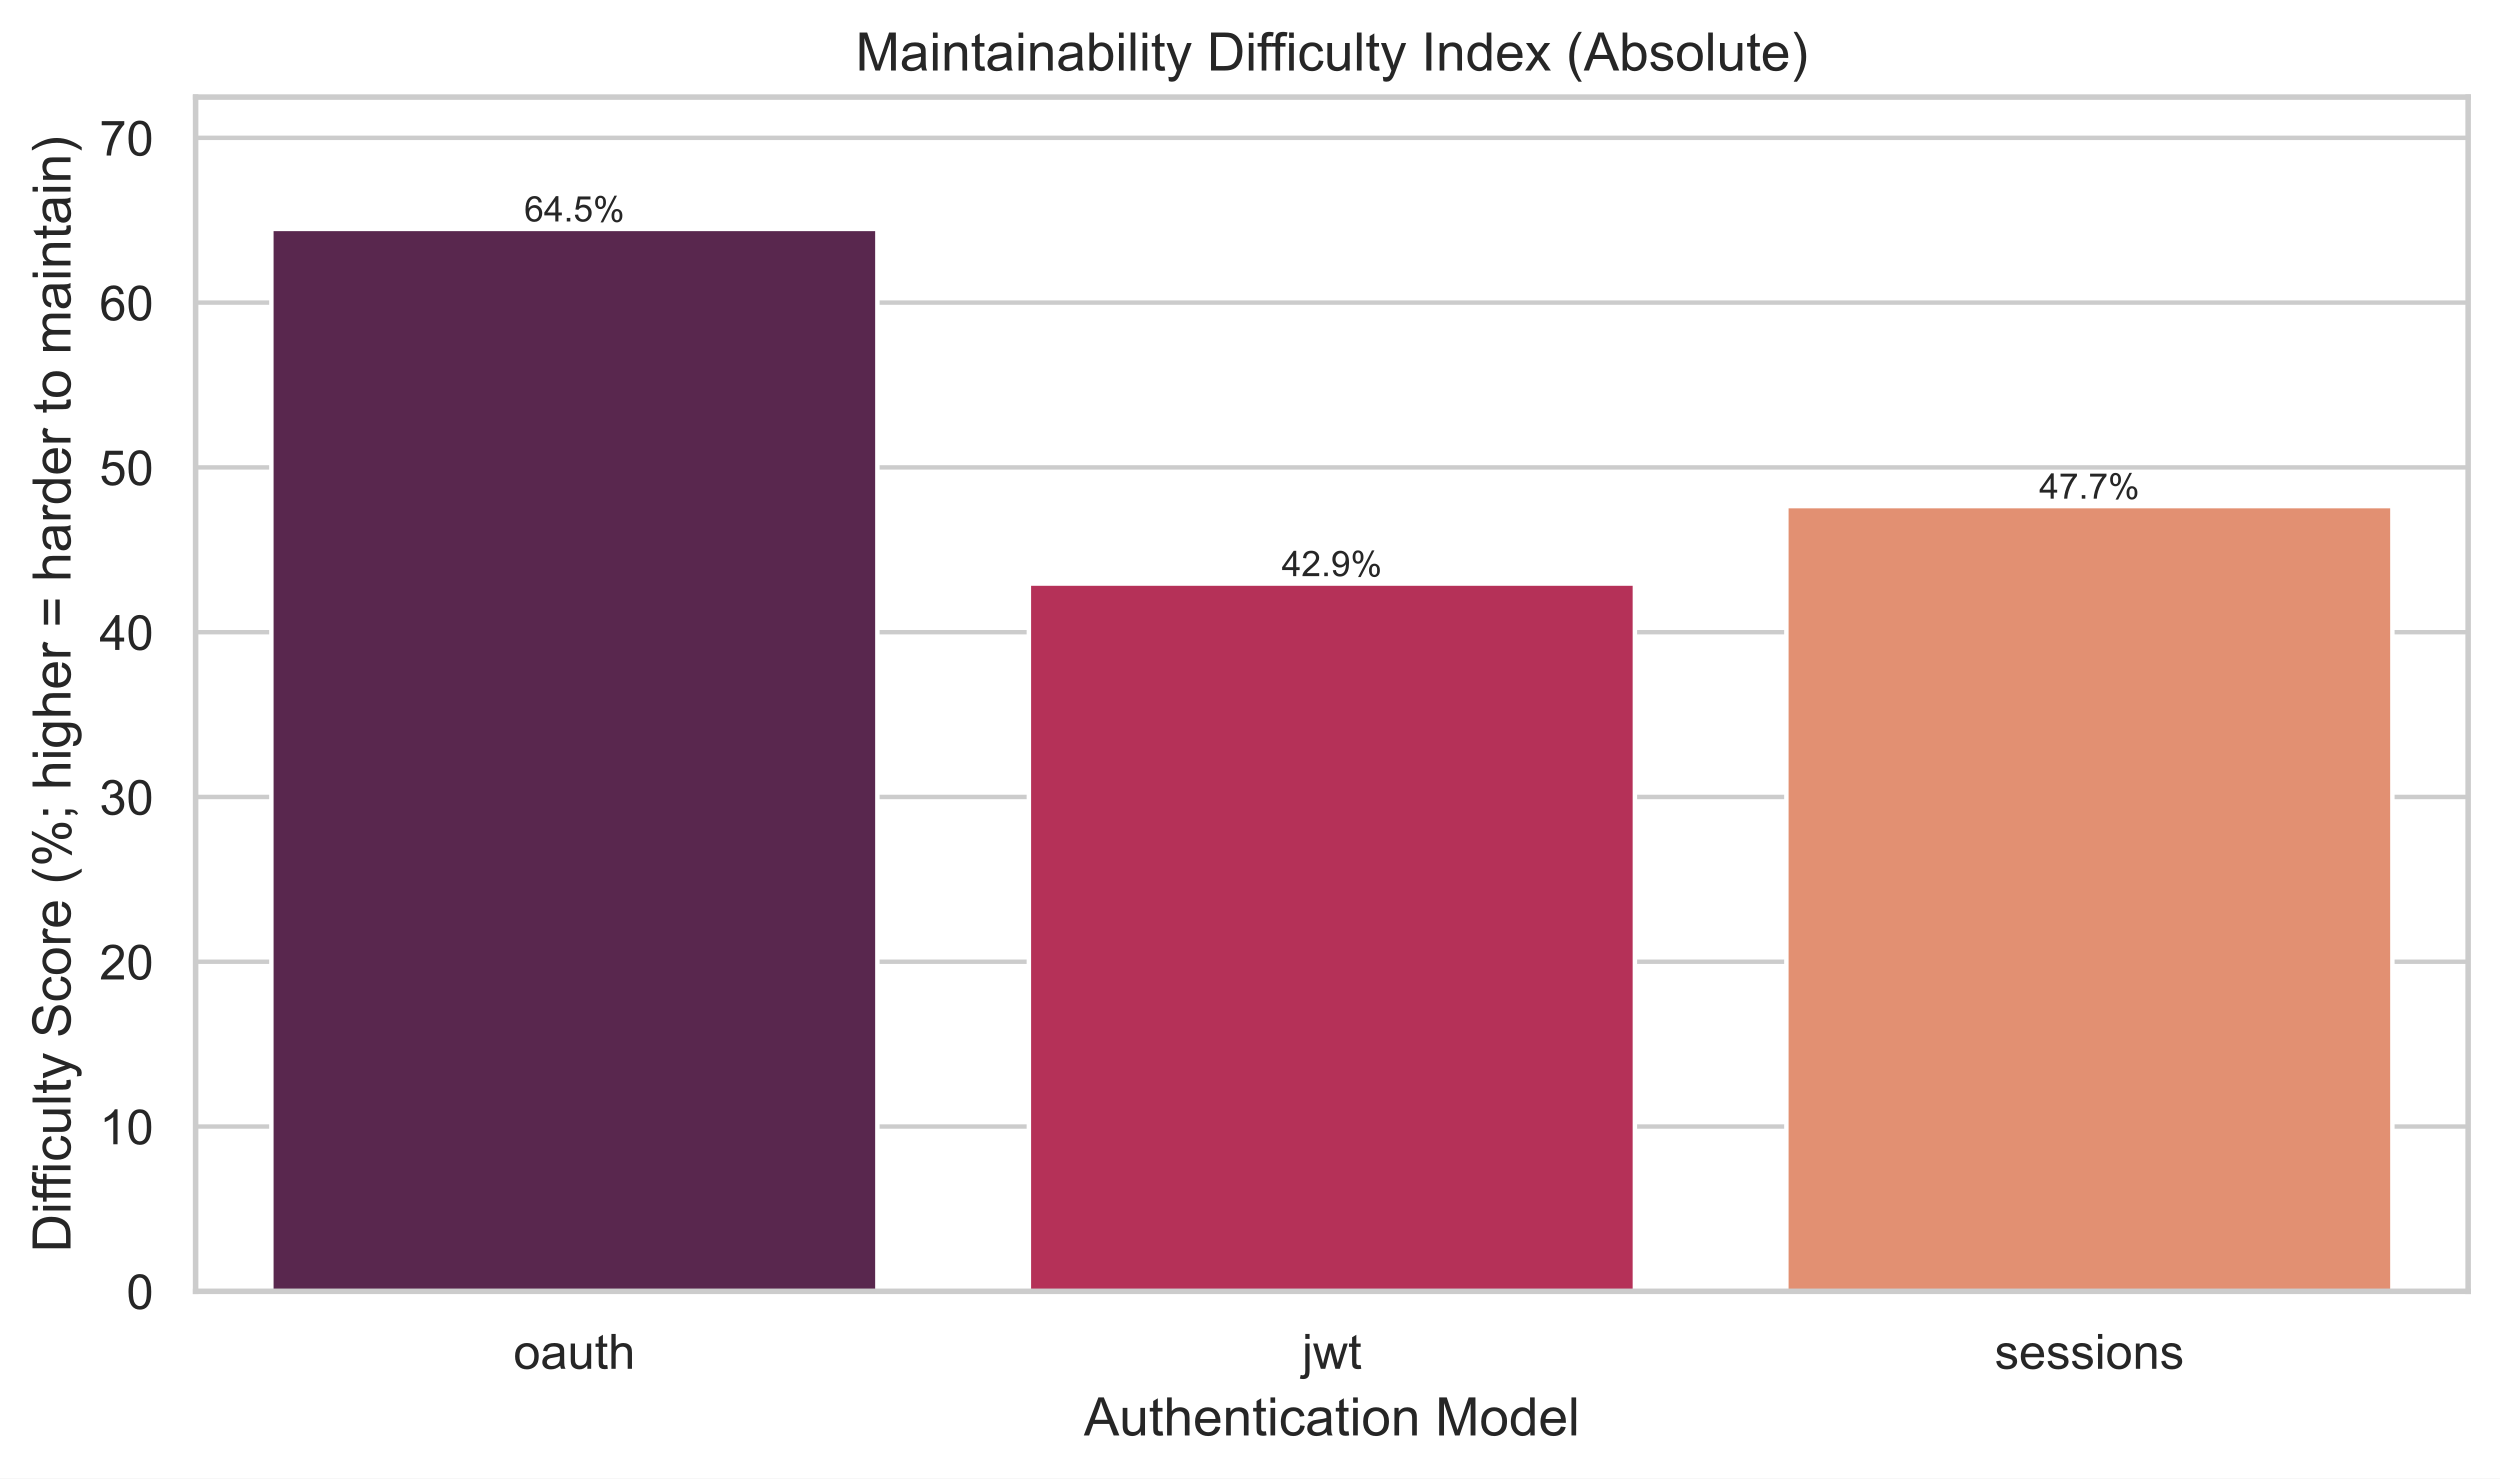
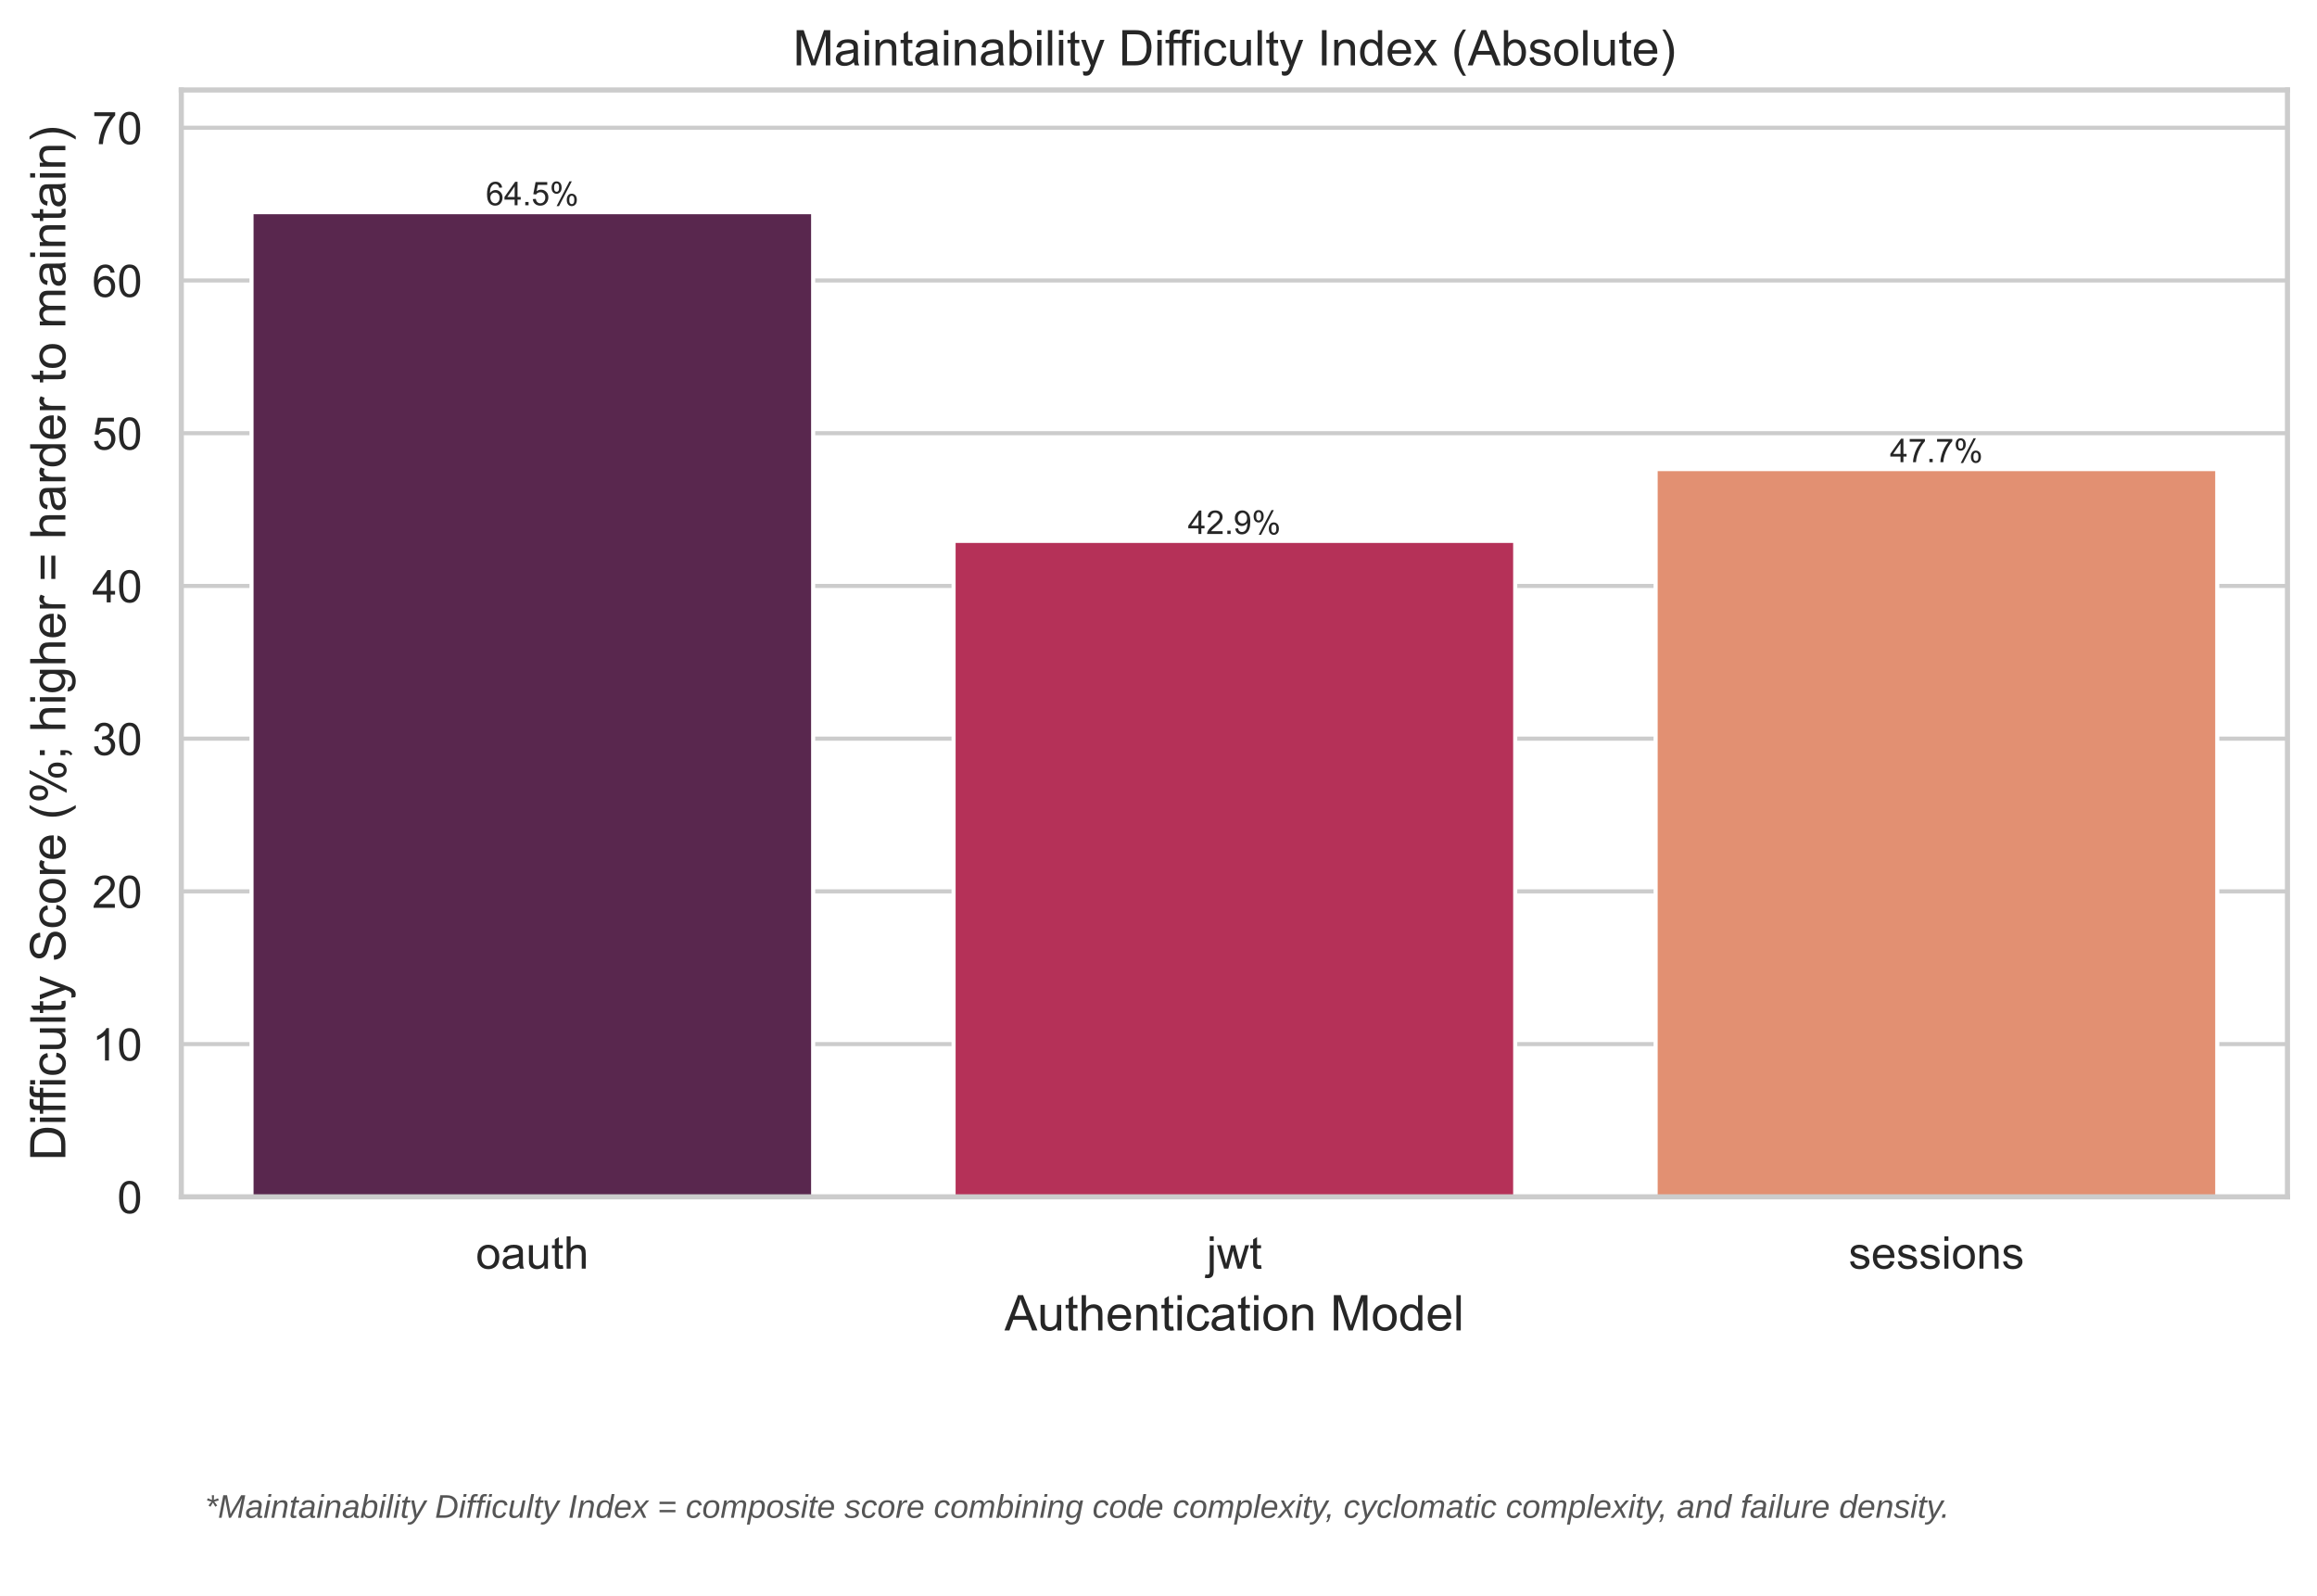
- <svg xmlns="http://www.w3.org/2000/svg" xmlns:xlink="http://www.w3.org/1999/xlink" width="564.84pt" height="334.041pt" viewBox="0 0 564.84 334.041" version="1.1">
+ <svg xmlns="http://www.w3.org/2000/svg" xmlns:xlink="http://www.w3.org/1999/xlink" width="564.84pt" height="389.041pt" viewBox="0 0 564.84 389.041" version="1.1">
  <defs>
    <style type="text/css">*{stroke-linejoin: round; stroke-linecap: butt}</style>
  </defs>
  <g id="figure_1">
    <g id="patch_1">
-       <path d="M 0 334.041  L 564.84 334.041  L 564.84 0  L 0 0  z " style="fill: #ffffff" />
+       <path d="M 0 389.041  L 564.84 389.041  L 564.84 0  L 0 0  z " style="fill: #ffffff" />
    </g>
    <g id="axes_1">
      <g id="patch_2">
        <path d="M 44.196 291.756  L 557.64 291.756  L 557.64 21.936  L 44.196 21.936  z " style="fill: #ffffff" />
      </g>
      <g id="matplotlib.axis_1">
        <g id="xtick_1">
          <g id="text_1">
            <g style="fill: #262626" transform="translate(116.0079 309.2646) scale(0.11 -0.11)">
              <defs>
                <path id="ArialMT-52" d="M 213 1659  Q 213 2581 725 3025  Q 1153 3394 1769 3394  Q 2453 3394 2887 2945  Q 3322 2497 3322 1706  Q 3322 1066 3130 698  Q 2938 331 2570 128  Q 2203 -75 1769 -75  Q 1072 -75 642 372  Q 213 819 213 1659  z M 791 1659  Q 791 1022 1069 705  Q 1347 388 1769 388  Q 2188 388 2466 706  Q 2744 1025 2744 1678  Q 2744 2294 2464 2611  Q 2184 2928 1769 2928  Q 1347 2928 1069 2612  Q 791 2297 791 1659  z " transform="scale(0.015625)" />
                <path id="ArialMT-44" d="M 2588 409  Q 2275 144 1986 34  Q 1697 -75 1366 -75  Q 819 -75 525 192  Q 231 459 231 875  Q 231 1119 342 1320  Q 453 1522 633 1644  Q 813 1766 1038 1828  Q 1203 1872 1538 1913  Q 2219 1994 2541 2106  Q 2544 2222 2544 2253  Q 2544 2597 2384 2738  Q 2169 2928 1744 2928  Q 1347 2928 1158 2789  Q 969 2650 878 2297  L 328 2372  Q 403 2725 575 2942  Q 747 3159 1072 3276  Q 1397 3394 1825 3394  Q 2250 3394 2515 3294  Q 2781 3194 2906 3042  Q 3031 2891 3081 2659  Q 3109 2516 3109 2141  L 3109 1391  Q 3109 606 3145 398  Q 3181 191 3288 0  L 2700 0  Q 2613 175 2588 409  z M 2541 1666  Q 2234 1541 1622 1453  Q 1275 1403 1131 1340  Q 988 1278 909 1158  Q 831 1038 831 891  Q 831 666 1001 516  Q 1172 366 1500 366  Q 1825 366 2078 508  Q 2331 650 2450 897  Q 2541 1088 2541 1459  L 2541 1666  z " transform="scale(0.015625)" />
                <path id="ArialMT-58" d="M 2597 0  L 2597 488  Q 2209 -75 1544 -75  Q 1250 -75 995 37  Q 741 150 617 320  Q 494 491 444 738  Q 409 903 409 1263  L 409 3319  L 972 3319  L 972 1478  Q 972 1038 1006 884  Q 1059 663 1231 536  Q 1403 409 1656 409  Q 1909 409 2131 539  Q 2353 669 2445 892  Q 2538 1116 2538 1541  L 2538 3319  L 3100 3319  L 3100 0  L 2597 0  z " transform="scale(0.015625)" />
                <path id="ArialMT-57" d="M 1650 503  L 1731 6  Q 1494 -44 1306 -44  Q 1000 -44 831 53  Q 663 150 594 308  Q 525 466 525 972  L 525 2881  L 113 2881  L 113 3319  L 525 3319  L 525 4141  L 1084 4478  L 1084 3319  L 1650 3319  L 1650 2881  L 1084 2881  L 1084 941  Q 1084 700 1114 631  Q 1144 563 1211 522  Q 1278 481 1403 481  Q 1497 481 1650 503  z " transform="scale(0.015625)" />
                <path id="ArialMT-4b" d="M 422 0  L 422 4581  L 984 4581  L 984 2938  Q 1378 3394 1978 3394  Q 2347 3394 2619 3248  Q 2891 3103 3008 2847  Q 3125 2591 3125 2103  L 3125 0  L 2563 0  L 2563 2103  Q 2563 2525 2380 2717  Q 2197 2909 1863 2909  Q 1613 2909 1392 2779  Q 1172 2650 1078 2428  Q 984 2206 984 1816  L 984 0  L 422 0  z " transform="scale(0.015625)" />
              </defs>
              <use xlink:href="#ArialMT-52" />
              <use xlink:href="#ArialMT-44" transform="translate(55.60938 0)" />
              <use xlink:href="#ArialMT-58" transform="translate(111.2188 0)" />
              <use xlink:href="#ArialMT-57" transform="translate(166.8281 0)" />
              <use xlink:href="#ArialMT-4b" transform="translate(194.6094 0)" />
            </g>
          </g>
        </g>
        <g id="xtick_2">
          <g id="text_2">
            <g style="fill: #262626" transform="translate(294.1958 309.2646) scale(0.11 -0.11)">
              <defs>
                <path id="ArialMT-4d" d="M 419 3928  L 419 4581  L 981 4581  L 981 3928  L 419 3928  z M -294 -1288  L -188 -809  Q -19 -853 78 -853  Q 250 -853 334 -739  Q 419 -625 419 -169  L 419 3319  L 981 3319  L 981 -181  Q 981 -794 822 -1034  Q 619 -1347 147 -1347  Q -81 -1347 -294 -1288  z " transform="scale(0.015625)" />
                <path id="ArialMT-5a" d="M 1034 0  L 19 3319  L 600 3319  L 1128 1403  L 1325 691  Q 1338 744 1497 1375  L 2025 3319  L 2603 3319  L 3100 1394  L 3266 759  L 3456 1400  L 4025 3319  L 4572 3319  L 3534 0  L 2950 0  L 2422 1988  L 2294 2553  L 1622 0  L 1034 0  z " transform="scale(0.015625)" />
              </defs>
              <use xlink:href="#ArialMT-4d" />
              <use xlink:href="#ArialMT-5a" transform="translate(22.21875 0)" />
              <use xlink:href="#ArialMT-57" transform="translate(94.4375 0)" />
            </g>
          </g>
        </g>
        <g id="xtick_3">
          <g id="text_3">
            <g style="fill: #262626" transform="translate(450.6682 309.2646) scale(0.11 -0.11)">
              <defs>
                <path id="ArialMT-56" d="M 197 991  L 753 1078  Q 800 744 1014 566  Q 1228 388 1613 388  Q 2000 388 2187 545  Q 2375 703 2375 916  Q 2375 1106 2209 1216  Q 2094 1291 1634 1406  Q 1016 1563 777 1677  Q 538 1791 414 1992  Q 291 2194 291 2438  Q 291 2659 392 2848  Q 494 3038 669 3163  Q 800 3259 1026 3326  Q 1253 3394 1513 3394  Q 1903 3394 2198 3281  Q 2494 3169 2634 2976  Q 2775 2784 2828 2463  L 2278 2388  Q 2241 2644 2061 2787  Q 1881 2931 1553 2931  Q 1166 2931 1000 2803  Q 834 2675 834 2503  Q 834 2394 903 2306  Q 972 2216 1119 2156  Q 1203 2125 1616 2013  Q 2213 1853 2448 1751  Q 2684 1650 2818 1456  Q 2953 1263 2953 975  Q 2953 694 2789 445  Q 2625 197 2315 61  Q 2006 -75 1616 -75  Q 969 -75 630 194  Q 291 463 197 991  z " transform="scale(0.015625)" />
                <path id="ArialMT-48" d="M 2694 1069  L 3275 997  Q 3138 488 2766 206  Q 2394 -75 1816 -75  Q 1088 -75 661 373  Q 234 822 234 1631  Q 234 2469 665 2931  Q 1097 3394 1784 3394  Q 2450 3394 2872 2941  Q 3294 2488 3294 1666  Q 3294 1616 3291 1516  L 816 1516  Q 847 969 1125 678  Q 1403 388 1819 388  Q 2128 388 2347 550  Q 2566 713 2694 1069  z M 847 1978  L 2700 1978  Q 2663 2397 2488 2606  Q 2219 2931 1791 2931  Q 1403 2931 1139 2672  Q 875 2413 847 1978  z " transform="scale(0.015625)" />
                <path id="ArialMT-4c" d="M 425 3934  L 425 4581  L 988 4581  L 988 3934  L 425 3934  z M 425 0  L 425 3319  L 988 3319  L 988 0  L 425 0  z " transform="scale(0.015625)" />
                <path id="ArialMT-51" d="M 422 0  L 422 3319  L 928 3319  L 928 2847  Q 1294 3394 1984 3394  Q 2284 3394 2536 3286  Q 2788 3178 2913 3003  Q 3038 2828 3088 2588  Q 3119 2431 3119 2041  L 3119 0  L 2556 0  L 2556 2019  Q 2556 2363 2490 2533  Q 2425 2703 2258 2804  Q 2091 2906 1866 2906  Q 1506 2906 1245 2678  Q 984 2450 984 1813  L 984 0  L 422 0  z " transform="scale(0.015625)" />
              </defs>
              <use xlink:href="#ArialMT-56" />
              <use xlink:href="#ArialMT-48" transform="translate(50 0)" />
              <use xlink:href="#ArialMT-56" transform="translate(105.6094 0)" />
              <use xlink:href="#ArialMT-56" transform="translate(155.6094 0)" />
              <use xlink:href="#ArialMT-4c" transform="translate(205.6094 0)" />
              <use xlink:href="#ArialMT-52" transform="translate(227.8281 0)" />
              <use xlink:href="#ArialMT-51" transform="translate(283.4375 0)" />
              <use xlink:href="#ArialMT-56" transform="translate(339.0469 0)" />
            </g>
          </g>
        </g>
        <g id="text_4">
          <g style="fill: #262626" transform="translate(244.8854 324.3161) scale(0.12 -0.12)">
            <defs>
              <path id="ArialMT-24" d="M -9 0  L 1750 4581  L 2403 4581  L 4278 0  L 3588 0  L 3053 1388  L 1138 1388  L 634 0  L -9 0  z M 1313 1881  L 2866 1881  L 2388 3150  Q 2169 3728 2063 4100  Q 1975 3659 1816 3225  L 1313 1881  z " transform="scale(0.015625)" />
              <path id="ArialMT-46" d="M 2588 1216  L 3141 1144  Q 3050 572 2676 248  Q 2303 -75 1759 -75  Q 1078 -75 664 370  Q 250 816 250 1647  Q 250 2184 428 2587  Q 606 2991 970 3192  Q 1334 3394 1763 3394  Q 2303 3394 2647 3120  Q 2991 2847 3088 2344  L 2541 2259  Q 2463 2594 2264 2762  Q 2066 2931 1784 2931  Q 1359 2931 1093 2626  Q 828 2322 828 1663  Q 828 994 1084 691  Q 1341 388 1753 388  Q 2084 388 2306 591  Q 2528 794 2588 1216  z " transform="scale(0.015625)" />
              <path id="ArialMT-3" transform="scale(0.015625)" />
              <path id="ArialMT-30" d="M 475 0  L 475 4581  L 1388 4581  L 2472 1338  Q 2622 884 2691 659  Q 2769 909 2934 1394  L 4031 4581  L 4847 4581  L 4847 0  L 4263 0  L 4263 3834  L 2931 0  L 2384 0  L 1059 3900  L 1059 0  L 475 0  z " transform="scale(0.015625)" />
              <path id="ArialMT-47" d="M 2575 0  L 2575 419  Q 2259 -75 1647 -75  Q 1250 -75 917 144  Q 584 363 401 755  Q 219 1147 219 1656  Q 219 2153 384 2558  Q 550 2963 881 3178  Q 1213 3394 1622 3394  Q 1922 3394 2156 3267  Q 2391 3141 2538 2938  L 2538 4581  L 3097 4581  L 3097 0  L 2575 0  z M 797 1656  Q 797 1019 1065 703  Q 1334 388 1700 388  Q 2069 388 2326 689  Q 2584 991 2584 1609  Q 2584 2291 2321 2609  Q 2059 2928 1675 2928  Q 1300 2928 1048 2622  Q 797 2316 797 1656  z " transform="scale(0.015625)" />
              <path id="ArialMT-4f" d="M 409 0  L 409 4581  L 972 4581  L 972 0  L 409 0  z " transform="scale(0.015625)" />
            </defs>
            <use xlink:href="#ArialMT-24" />
            <use xlink:href="#ArialMT-58" transform="translate(66.70312 0)" />
            <use xlink:href="#ArialMT-57" transform="translate(122.3125 0)" />
            <use xlink:href="#ArialMT-4b" transform="translate(150.0938 0)" />
            <use xlink:href="#ArialMT-48" transform="translate(205.7031 0)" />
            <use xlink:href="#ArialMT-51" transform="translate(261.3125 0)" />
            <use xlink:href="#ArialMT-57" transform="translate(316.9219 0)" />
            <use xlink:href="#ArialMT-4c" transform="translate(344.7031 0)" />
            <use xlink:href="#ArialMT-46" transform="translate(366.9219 0)" />
            <use xlink:href="#ArialMT-44" transform="translate(416.9219 0)" />
            <use xlink:href="#ArialMT-57" transform="translate(472.5312 0)" />
            <use xlink:href="#ArialMT-4c" transform="translate(500.3125 0)" />
            <use xlink:href="#ArialMT-52" transform="translate(522.5312 0)" />
            <use xlink:href="#ArialMT-51" transform="translate(578.1406 0)" />
            <use xlink:href="#ArialMT-3" transform="translate(633.75 0)" />
            <use xlink:href="#ArialMT-30" transform="translate(661.5312 0)" />
            <use xlink:href="#ArialMT-52" transform="translate(744.8281 0)" />
            <use xlink:href="#ArialMT-47" transform="translate(800.4375 0)" />
            <use xlink:href="#ArialMT-48" transform="translate(856.0469 0)" />
            <use xlink:href="#ArialMT-4f" transform="translate(911.6562 0)" />
          </g>
        </g>
      </g>
      <g id="matplotlib.axis_2">
        <g id="ytick_1">
          <g id="line2d_1">
            <path d="M 44.196 291.756  L 557.64 291.756  " clip-path="url(#pa99b0a20f0)" style="fill: none; stroke: #cccccc; stroke-linecap: round" />
          </g>
          <g id="text_5">
            <g style="fill: #262626" transform="translate(28.57898 295.7604) scale(0.11 -0.11)">
              <defs>
                <path id="ArialMT-13" d="M 266 2259  Q 266 3072 433 3567  Q 600 4063 929 4331  Q 1259 4600 1759 4600  Q 2128 4600 2406 4451  Q 2684 4303 2865 4023  Q 3047 3744 3150 3342  Q 3253 2941 3253 2259  Q 3253 1453 3087 958  Q 2922 463 2592 192  Q 2263 -78 1759 -78  Q 1097 -78 719 397  Q 266 969 266 2259  z M 844 2259  Q 844 1131 1108 757  Q 1372 384 1759 384  Q 2147 384 2411 759  Q 2675 1134 2675 2259  Q 2675 3391 2411 3762  Q 2147 4134 1753 4134  Q 1366 4134 1134 3806  Q 844 3388 844 2259  z " transform="scale(0.015625)" />
              </defs>
              <use xlink:href="#ArialMT-13" />
            </g>
          </g>
        </g>
        <g id="ytick_2">
          <g id="line2d_2">
            <path d="M 44.196 254.525  L 557.64 254.525  " clip-path="url(#pa99b0a20f0)" style="fill: none; stroke: #cccccc; stroke-linecap: round" />
          </g>
          <g id="text_6">
            <g style="fill: #262626" transform="translate(22.46195 258.5295) scale(0.11 -0.11)">
              <defs>
                <path id="ArialMT-14" d="M 2384 0  L 1822 0  L 1822 3584  Q 1619 3391 1289 3197  Q 959 3003 697 2906  L 697 3450  Q 1169 3672 1522 3987  Q 1875 4303 2022 4600  L 2384 4600  L 2384 0  z " transform="scale(0.015625)" />
              </defs>
              <use xlink:href="#ArialMT-14" />
              <use xlink:href="#ArialMT-13" transform="translate(55.60938 0)" />
            </g>
          </g>
        </g>
        <g id="ytick_3">
          <g id="line2d_3">
            <path d="M 44.196 217.294  L 557.64 217.294  " clip-path="url(#pa99b0a20f0)" style="fill: none; stroke: #cccccc; stroke-linecap: round" />
          </g>
          <g id="text_7">
            <g style="fill: #262626" transform="translate(22.46195 221.2985) scale(0.11 -0.11)">
              <defs>
                <path id="ArialMT-15" d="M 3222 541  L 3222 0  L 194 0  Q 188 203 259 391  Q 375 700 629 1000  Q 884 1300 1366 1694  Q 2113 2306 2375 2664  Q 2638 3022 2638 3341  Q 2638 3675 2398 3904  Q 2159 4134 1775 4134  Q 1369 4134 1125 3890  Q 881 3647 878 3216  L 300 3275  Q 359 3922 746 4261  Q 1134 4600 1788 4600  Q 2447 4600 2831 4234  Q 3216 3869 3216 3328  Q 3216 3053 3103 2787  Q 2991 2522 2730 2228  Q 2469 1934 1863 1422  Q 1356 997 1212 845  Q 1069 694 975 541  L 3222 541  z " transform="scale(0.015625)" />
              </defs>
              <use xlink:href="#ArialMT-15" />
              <use xlink:href="#ArialMT-13" transform="translate(55.60938 0)" />
            </g>
          </g>
        </g>
        <g id="ytick_4">
          <g id="line2d_4">
            <path d="M 44.196 180.063  L 557.64 180.063  " clip-path="url(#pa99b0a20f0)" style="fill: none; stroke: #cccccc; stroke-linecap: round" />
          </g>
          <g id="text_8">
            <g style="fill: #262626" transform="translate(22.46195 184.0676) scale(0.11 -0.11)">
              <defs>
                <path id="ArialMT-16" d="M 269 1209  L 831 1284  Q 928 806 1161 595  Q 1394 384 1728 384  Q 2125 384 2398 659  Q 2672 934 2672 1341  Q 2672 1728 2419 1979  Q 2166 2231 1775 2231  Q 1616 2231 1378 2169  L 1441 2663  Q 1497 2656 1531 2656  Q 1891 2656 2178 2843  Q 2466 3031 2466 3422  Q 2466 3731 2256 3934  Q 2047 4138 1716 4138  Q 1388 4138 1169 3931  Q 950 3725 888 3313  L 325 3413  Q 428 3978 793 4289  Q 1159 4600 1703 4600  Q 2078 4600 2393 4439  Q 2709 4278 2876 4000  Q 3044 3722 3044 3409  Q 3044 3113 2884 2869  Q 2725 2625 2413 2481  Q 2819 2388 3044 2092  Q 3269 1797 3269 1353  Q 3269 753 2831 336  Q 2394 -81 1725 -81  Q 1122 -81 723 278  Q 325 638 269 1209  z " transform="scale(0.015625)" />
              </defs>
              <use xlink:href="#ArialMT-16" />
              <use xlink:href="#ArialMT-13" transform="translate(55.60938 0)" />
            </g>
          </g>
        </g>
        <g id="ytick_5">
          <g id="line2d_5">
            <path d="M 44.196 142.833  L 557.64 142.833  " clip-path="url(#pa99b0a20f0)" style="fill: none; stroke: #cccccc; stroke-linecap: round" />
          </g>
          <g id="text_9">
            <g style="fill: #262626" transform="translate(22.46195 146.8367) scale(0.11 -0.11)">
              <defs>
                <path id="ArialMT-17" d="M 2069 0  L 2069 1097  L 81 1097  L 81 1613  L 2172 4581  L 2631 4581  L 2631 1613  L 3250 1613  L 3250 1097  L 2631 1097  L 2631 0  L 2069 0  z M 2069 1613  L 2069 3678  L 634 1613  L 2069 1613  z " transform="scale(0.015625)" />
              </defs>
              <use xlink:href="#ArialMT-17" />
              <use xlink:href="#ArialMT-13" transform="translate(55.60938 0)" />
            </g>
          </g>
        </g>
        <g id="ytick_6">
          <g id="line2d_6">
            <path d="M 44.196 105.602  L 557.64 105.602  " clip-path="url(#pa99b0a20f0)" style="fill: none; stroke: #cccccc; stroke-linecap: round" />
          </g>
          <g id="text_10">
            <g style="fill: #262626" transform="translate(22.46195 109.6057) scale(0.11 -0.11)">
              <defs>
                <path id="ArialMT-18" d="M 266 1200  L 856 1250  Q 922 819 1161 601  Q 1400 384 1738 384  Q 2144 384 2425 690  Q 2706 997 2706 1503  Q 2706 1984 2436 2262  Q 2166 2541 1728 2541  Q 1456 2541 1237 2417  Q 1019 2294 894 2097  L 366 2166  L 809 4519  L 3088 4519  L 3088 3981  L 1259 3981  L 1013 2750  Q 1425 3038 1878 3038  Q 2478 3038 2890 2622  Q 3303 2206 3303 1553  Q 3303 931 2941 478  Q 2500 -78 1738 -78  Q 1113 -78 717 272  Q 322 622 266 1200  z " transform="scale(0.015625)" />
              </defs>
              <use xlink:href="#ArialMT-18" />
              <use xlink:href="#ArialMT-13" transform="translate(55.60938 0)" />
            </g>
          </g>
        </g>
        <g id="ytick_7">
          <g id="line2d_7">
            <path d="M 44.196 68.371  L 557.64 68.371  " clip-path="url(#pa99b0a20f0)" style="fill: none; stroke: #cccccc; stroke-linecap: round" />
          </g>
          <g id="text_11">
            <g style="fill: #262626" transform="translate(22.46195 72.37477) scale(0.11 -0.11)">
              <defs>
                <path id="ArialMT-19" d="M 3184 3459  L 2625 3416  Q 2550 3747 2413 3897  Q 2184 4138 1850 4138  Q 1581 4138 1378 3988  Q 1113 3794 959 3422  Q 806 3050 800 2363  Q 1003 2672 1297 2822  Q 1591 2972 1913 2972  Q 2475 2972 2870 2558  Q 3266 2144 3266 1488  Q 3266 1056 3080 686  Q 2894 316 2569 119  Q 2244 -78 1831 -78  Q 1128 -78 684 439  Q 241 956 241 2144  Q 241 3472 731 4075  Q 1159 4600 1884 4600  Q 2425 4600 2770 4297  Q 3116 3994 3184 3459  z M 888 1484  Q 888 1194 1011 928  Q 1134 663 1356 523  Q 1578 384 1822 384  Q 2178 384 2434 671  Q 2691 959 2691 1453  Q 2691 1928 2437 2201  Q 2184 2475 1800 2475  Q 1419 2475 1153 2201  Q 888 1928 888 1484  z " transform="scale(0.015625)" />
              </defs>
              <use xlink:href="#ArialMT-19" />
              <use xlink:href="#ArialMT-13" transform="translate(55.60938 0)" />
            </g>
          </g>
        </g>
        <g id="ytick_8">
          <g id="line2d_8">
            <path d="M 44.196 31.14  L 557.64 31.14  " clip-path="url(#pa99b0a20f0)" style="fill: none; stroke: #cccccc; stroke-linecap: round" />
          </g>
          <g id="text_12">
            <g style="fill: #262626" transform="translate(22.46195 35.14382) scale(0.11 -0.11)">
              <defs>
                <path id="ArialMT-1a" d="M 303 3981  L 303 4522  L 3269 4522  L 3269 4084  Q 2831 3619 2401 2847  Q 1972 2075 1738 1259  Q 1569 684 1522 0  L 944 0  Q 953 541 1156 1306  Q 1359 2072 1739 2783  Q 2119 3494 2547 3981  L 303 3981  z " transform="scale(0.015625)" />
              </defs>
              <use xlink:href="#ArialMT-1a" />
              <use xlink:href="#ArialMT-13" transform="translate(55.60938 0)" />
            </g>
          </g>
        </g>
        <g id="text_13">
          <g style="fill: #262626" transform="translate(15.93633 282.9504) rotate(-90) scale(0.12 -0.12)">
            <defs>
              <path id="ArialMT-27" d="M 494 0  L 494 4581  L 2072 4581  Q 2606 4581 2888 4516  Q 3281 4425 3559 4188  Q 3922 3881 4101 3404  Q 4281 2928 4281 2316  Q 4281 1794 4159 1391  Q 4038 988 3847 723  Q 3656 459 3429 307  Q 3203 156 2883 78  Q 2563 0 2147 0  L 494 0  z M 1100 541  L 2078 541  Q 2531 541 2789 625  Q 3047 709 3200 863  Q 3416 1078 3536 1442  Q 3656 1806 3656 2325  Q 3656 3044 3420 3430  Q 3184 3816 2847 3947  Q 2603 4041 2063 4041  L 1100 4041  L 1100 541  z " transform="scale(0.015625)" />
              <path id="ArialMT-49" d="M 556 0  L 556 2881  L 59 2881  L 59 3319  L 556 3319  L 556 3672  Q 556 4006 616 4169  Q 697 4388 901 4523  Q 1106 4659 1475 4659  Q 1713 4659 2000 4603  L 1916 4113  Q 1741 4144 1584 4144  Q 1328 4144 1222 4034  Q 1116 3925 1116 3625  L 1116 3319  L 1763 3319  L 1763 2881  L 1116 2881  L 1116 0  L 556 0  z " transform="scale(0.015625)" />
              <path id="ArialMT-5c" d="M 397 -1278  L 334 -750  Q 519 -800 656 -800  Q 844 -800 956 -737  Q 1069 -675 1141 -563  Q 1194 -478 1313 -144  Q 1328 -97 1363 -6  L 103 3319  L 709 3319  L 1400 1397  Q 1534 1031 1641 628  Q 1738 1016 1872 1384  L 2581 3319  L 3144 3319  L 1881 -56  Q 1678 -603 1566 -809  Q 1416 -1088 1222 -1217  Q 1028 -1347 759 -1347  Q 597 -1347 397 -1278  z " transform="scale(0.015625)" />
              <path id="ArialMT-36" d="M 288 1472  L 859 1522  Q 900 1178 1048 958  Q 1197 738 1509 602  Q 1822 466 2213 466  Q 2559 466 2825 569  Q 3091 672 3220 851  Q 3350 1031 3350 1244  Q 3350 1459 3225 1620  Q 3100 1781 2813 1891  Q 2628 1963 1997 2114  Q 1366 2266 1113 2400  Q 784 2572 623 2826  Q 463 3081 463 3397  Q 463 3744 659 4045  Q 856 4347 1234 4503  Q 1613 4659 2075 4659  Q 2584 4659 2973 4495  Q 3363 4331 3572 4012  Q 3781 3694 3797 3291  L 3216 3247  Q 3169 3681 2898 3903  Q 2628 4125 2100 4125  Q 1550 4125 1298 3923  Q 1047 3722 1047 3438  Q 1047 3191 1225 3031  Q 1400 2872 2139 2705  Q 2878 2538 3153 2413  Q 3553 2228 3743 1945  Q 3934 1663 3934 1294  Q 3934 928 3725 604  Q 3516 281 3123 101  Q 2731 -78 2241 -78  Q 1619 -78 1198 103  Q 778 284 539 648  Q 300 1013 288 1472  z " transform="scale(0.015625)" />
              <path id="ArialMT-55" d="M 416 0  L 416 3319  L 922 3319  L 922 2816  Q 1116 3169 1280 3281  Q 1444 3394 1641 3394  Q 1925 3394 2219 3213  L 2025 2691  Q 1819 2813 1613 2813  Q 1428 2813 1281 2702  Q 1134 2591 1072 2394  Q 978 2094 978 1738  L 978 0  L 416 0  z " transform="scale(0.015625)" />
              <path id="ArialMT-b" d="M 1497 -1347  Q 1031 -759 709 28  Q 388 816 388 1659  Q 388 2403 628 3084  Q 909 3875 1497 4659  L 1900 4659  Q 1522 4009 1400 3731  Q 1209 3300 1100 2831  Q 966 2247 966 1656  Q 966 153 1900 -1347  L 1497 -1347  z " transform="scale(0.015625)" />
              <path id="ArialMT-8" d="M 372 3481  Q 372 3972 619 4315  Q 866 4659 1334 4659  Q 1766 4659 2048 4351  Q 2331 4044 2331 3447  Q 2331 2866 2045 2552  Q 1759 2238 1341 2238  Q 925 2238 648 2547  Q 372 2856 372 3481  z M 1350 4272  Q 1141 4272 1002 4090  Q 863 3909 863 3425  Q 863 2984 1003 2804  Q 1144 2625 1350 2625  Q 1563 2625 1702 2806  Q 1841 2988 1841 3469  Q 1841 3913 1700 4092  Q 1559 4272 1350 4272  z M 1353 -169  L 3859 4659  L 4316 4659  L 1819 -169  L 1353 -169  z M 3334 1075  Q 3334 1569 3581 1911  Q 3828 2253 4300 2253  Q 4731 2253 5014 1945  Q 5297 1638 5297 1041  Q 5297 459 5011 145  Q 4725 -169 4303 -169  Q 3888 -169 3611 142  Q 3334 453 3334 1075  z M 4316 1866  Q 4103 1866 3964 1684  Q 3825 1503 3825 1019  Q 3825 581 3965 400  Q 4106 219 4313 219  Q 4528 219 4667 400  Q 4806 581 4806 1063  Q 4806 1506 4665 1686  Q 4525 1866 4316 1866  z " transform="scale(0.015625)" />
              <path id="ArialMT-1e" d="M 569 2678  L 569 3319  L 1209 3319  L 1209 2678  L 569 2678  z M 569 0  L 569 641  L 1209 641  L 1209 0  Q 1209 -353 1084 -570  Q 959 -788 688 -906  L 531 -666  Q 709 -588 793 -436  Q 878 -284 888 0  L 569 0  z " transform="scale(0.015625)" />
              <path id="ArialMT-4a" d="M 319 -275  L 866 -356  Q 900 -609 1056 -725  Q 1266 -881 1628 -881  Q 2019 -881 2231 -725  Q 2444 -569 2519 -288  Q 2563 -116 2559 434  Q 2191 0 1641 0  Q 956 0 581 494  Q 206 988 206 1678  Q 206 2153 378 2554  Q 550 2956 876 3175  Q 1203 3394 1644 3394  Q 2231 3394 2613 2919  L 2613 3319  L 3131 3319  L 3131 450  Q 3131 -325 2973 -648  Q 2816 -972 2473 -1159  Q 2131 -1347 1631 -1347  Q 1038 -1347 672 -1080  Q 306 -813 319 -275  z M 784 1719  Q 784 1066 1043 766  Q 1303 466 1694 466  Q 2081 466 2343 764  Q 2606 1063 2606 1700  Q 2606 2309 2336 2618  Q 2066 2928 1684 2928  Q 1309 2928 1046 2623  Q 784 2319 784 1719  z " transform="scale(0.015625)" />
              <path id="ArialMT-20" d="M 3381 2694  L 356 2694  L 356 3219  L 3381 3219  L 3381 2694  z M 3381 1303  L 356 1303  L 356 1828  L 3381 1828  L 3381 1303  z " transform="scale(0.015625)" />
              <path id="ArialMT-50" d="M 422 0  L 422 3319  L 925 3319  L 925 2853  Q 1081 3097 1340 3245  Q 1600 3394 1931 3394  Q 2300 3394 2536 3241  Q 2772 3088 2869 2813  Q 3263 3394 3894 3394  Q 4388 3394 4653 3120  Q 4919 2847 4919 2278  L 4919 0  L 4359 0  L 4359 2091  Q 4359 2428 4304 2576  Q 4250 2725 4106 2815  Q 3963 2906 3769 2906  Q 3419 2906 3187 2673  Q 2956 2441 2956 1928  L 2956 0  L 2394 0  L 2394 2156  Q 2394 2531 2256 2718  Q 2119 2906 1806 2906  Q 1569 2906 1367 2781  Q 1166 2656 1075 2415  Q 984 2175 984 1722  L 984 0  L 422 0  z " transform="scale(0.015625)" />
              <path id="ArialMT-c" d="M 791 -1347  L 388 -1347  Q 1322 153 1322 1656  Q 1322 2244 1188 2822  Q 1081 3291 891 3722  Q 769 4003 388 4659  L 791 4659  Q 1378 3875 1659 3084  Q 1900 2403 1900 1659  Q 1900 816 1576 28  Q 1253 -759 791 -1347  z " transform="scale(0.015625)" />
            </defs>
            <use xlink:href="#ArialMT-27" />
            <use xlink:href="#ArialMT-4c" transform="translate(72.21875 0)" />
            <use xlink:href="#ArialMT-49" transform="translate(94.4375 0)" />
            <use xlink:href="#ArialMT-49" transform="translate(120.4062 0)" />
            <use xlink:href="#ArialMT-4c" transform="translate(148.1875 0)" />
            <use xlink:href="#ArialMT-46" transform="translate(170.4062 0)" />
            <use xlink:href="#ArialMT-58" transform="translate(220.4062 0)" />
            <use xlink:href="#ArialMT-4f" transform="translate(276.0156 0)" />
            <use xlink:href="#ArialMT-57" transform="translate(298.2344 0)" />
            <use xlink:href="#ArialMT-5c" transform="translate(326.0156 0)" />
            <use xlink:href="#ArialMT-3" transform="translate(376.0156 0)" />
            <use xlink:href="#ArialMT-36" transform="translate(403.7969 0)" />
            <use xlink:href="#ArialMT-46" transform="translate(470.5 0)" />
            <use xlink:href="#ArialMT-52" transform="translate(520.5 0)" />
            <use xlink:href="#ArialMT-55" transform="translate(576.1094 0)" />
            <use xlink:href="#ArialMT-48" transform="translate(609.4062 0)" />
            <use xlink:href="#ArialMT-3" transform="translate(665.0156 0)" />
            <use xlink:href="#ArialMT-b" transform="translate(692.7969 0)" />
            <use xlink:href="#ArialMT-8" transform="translate(726.0938 0)" />
            <use xlink:href="#ArialMT-1e" transform="translate(815.0156 0)" />
            <use xlink:href="#ArialMT-3" transform="translate(842.7969 0)" />
            <use xlink:href="#ArialMT-4b" transform="translate(870.5781 0)" />
            <use xlink:href="#ArialMT-4c" transform="translate(926.1875 0)" />
            <use xlink:href="#ArialMT-4a" transform="translate(948.4062 0)" />
            <use xlink:href="#ArialMT-4b" transform="translate(1004.016 0)" />
            <use xlink:href="#ArialMT-48" transform="translate(1059.625 0)" />
            <use xlink:href="#ArialMT-55" transform="translate(1115.234 0)" />
            <use xlink:href="#ArialMT-3" transform="translate(1148.531 0)" />
            <use xlink:href="#ArialMT-20" transform="translate(1176.312 0)" />
            <use xlink:href="#ArialMT-3" transform="translate(1234.719 0)" />
            <use xlink:href="#ArialMT-4b" transform="translate(1262.5 0)" />
            <use xlink:href="#ArialMT-44" transform="translate(1318.109 0)" />
            <use xlink:href="#ArialMT-55" transform="translate(1373.719 0)" />
            <use xlink:href="#ArialMT-47" transform="translate(1407.016 0)" />
            <use xlink:href="#ArialMT-48" transform="translate(1462.625 0)" />
            <use xlink:href="#ArialMT-55" transform="translate(1518.234 0)" />
            <use xlink:href="#ArialMT-3" transform="translate(1551.531 0)" />
            <use xlink:href="#ArialMT-57" transform="translate(1579.312 0)" />
            <use xlink:href="#ArialMT-52" transform="translate(1607.094 0)" />
            <use xlink:href="#ArialMT-3" transform="translate(1662.703 0)" />
            <use xlink:href="#ArialMT-50" transform="translate(1690.484 0)" />
            <use xlink:href="#ArialMT-44" transform="translate(1773.781 0)" />
            <use xlink:href="#ArialMT-4c" transform="translate(1829.391 0)" />
            <use xlink:href="#ArialMT-51" transform="translate(1851.609 0)" />
            <use xlink:href="#ArialMT-57" transform="translate(1907.219 0)" />
            <use xlink:href="#ArialMT-44" transform="translate(1935 0)" />
            <use xlink:href="#ArialMT-4c" transform="translate(1990.609 0)" />
            <use xlink:href="#ArialMT-51" transform="translate(2012.828 0)" />
            <use xlink:href="#ArialMT-c" transform="translate(2068.438 0)" />
          </g>
        </g>
      </g>
      <g id="patch_3">
        <path d="M 61.311 291.756  L 198.229 291.756  L 198.229 51.721  L 61.311 51.721  z " clip-path="url(#pa99b0a20f0)" style="fill: #59274e; stroke: #ffffff; stroke-linejoin: miter" />
      </g>
      <g id="patch_4">
        <path d="M 232.459 291.756  L 369.377 291.756  L 369.377 131.855  L 232.459 131.855  z " clip-path="url(#pa99b0a20f0)" style="fill: #b53158; stroke: #ffffff; stroke-linejoin: miter" />
      </g>
      <g id="patch_5">
        <path d="M 403.607 291.756  L 540.525 291.756  L 540.525 114.348  L 403.607 114.348  z " clip-path="url(#pa99b0a20f0)" style="fill: #e29072; stroke: #ffffff; stroke-linejoin: miter" />
      </g>
      <g id="line2d_9">
        <path clip-path="url(#pa99b0a20f0)" style="fill: none; stroke: #424242; stroke-width: 2.25; stroke-linecap: round" />
      </g>
      <g id="line2d_10">
        <path clip-path="url(#pa99b0a20f0)" style="fill: none; stroke: #424242; stroke-width: 2.25; stroke-linecap: round" />
      </g>
      <g id="line2d_11">
        <path clip-path="url(#pa99b0a20f0)" style="fill: none; stroke: #424242; stroke-width: 2.25; stroke-linecap: round" />
      </g>
      <g id="patch_6">
        <path d="M 44.196 291.756  L 44.196 21.936  " style="fill: none; stroke: #cccccc; stroke-width: 1.25; stroke-linejoin: miter; stroke-linecap: square" />
      </g>
      <g id="patch_7">
        <path d="M 557.64 291.756  L 557.64 21.936  " style="fill: none; stroke: #cccccc; stroke-width: 1.25; stroke-linejoin: miter; stroke-linecap: square" />
      </g>
      <g id="patch_8">
        <path d="M 44.196 291.756  L 557.64 291.756  " style="fill: none; stroke: #cccccc; stroke-width: 1.25; stroke-linejoin: miter; stroke-linecap: square" />
      </g>
      <g id="patch_9">
        <path d="M 44.196 21.936  L 557.64 21.936  " style="fill: none; stroke: #cccccc; stroke-width: 1.25; stroke-linejoin: miter; stroke-linecap: square" />
      </g>
      <g id="text_14">
        <g style="fill: #262626" transform="translate(118.4287 50.03749) scale(0.08 -0.08)">
          <defs>
            <path id="ArialMT-11" d="M 581 0  L 581 641  L 1222 641  L 1222 0  L 581 0  z " transform="scale(0.015625)" />
          </defs>
          <use xlink:href="#ArialMT-19" />
          <use xlink:href="#ArialMT-17" transform="translate(55.60938 0)" />
          <use xlink:href="#ArialMT-11" transform="translate(111.2188 0)" />
          <use xlink:href="#ArialMT-18" transform="translate(139 0)" />
          <use xlink:href="#ArialMT-8" transform="translate(194.6094 0)" />
        </g>
      </g>
      <g id="text_15">
        <g style="fill: #262626" transform="translate(289.5766 130.1716) scale(0.08 -0.08)">
          <defs>
            <path id="ArialMT-1c" d="M 350 1059  L 891 1109  Q 959 728 1153 556  Q 1347 384 1650 384  Q 1909 384 2104 503  Q 2300 622 2425 820  Q 2550 1019 2634 1356  Q 2719 1694 2719 2044  Q 2719 2081 2716 2156  Q 2547 1888 2255 1720  Q 1963 1553 1622 1553  Q 1053 1553 659 1965  Q 266 2378 266 3053  Q 266 3750 677 4175  Q 1088 4600 1706 4600  Q 2153 4600 2523 4359  Q 2894 4119 3086 3673  Q 3278 3228 3278 2384  Q 3278 1506 3087 986  Q 2897 466 2520 194  Q 2144 -78 1638 -78  Q 1100 -78 759 220  Q 419 519 350 1059  z M 2653 3081  Q 2653 3566 2395 3850  Q 2138 4134 1775 4134  Q 1400 4134 1122 3828  Q 844 3522 844 3034  Q 844 2597 1108 2323  Q 1372 2050 1759 2050  Q 2150 2050 2401 2323  Q 2653 2597 2653 3081  z " transform="scale(0.015625)" />
          </defs>
          <use xlink:href="#ArialMT-17" />
          <use xlink:href="#ArialMT-15" transform="translate(55.60938 0)" />
          <use xlink:href="#ArialMT-11" transform="translate(111.2188 0)" />
          <use xlink:href="#ArialMT-1c" transform="translate(139 0)" />
          <use xlink:href="#ArialMT-8" transform="translate(194.6094 0)" />
        </g>
      </g>
      <g id="text_16">
        <g style="fill: #262626" transform="translate(460.7245 112.6644) scale(0.08 -0.08)">
          <use xlink:href="#ArialMT-17" />
          <use xlink:href="#ArialMT-1a" transform="translate(55.60938 0)" />
          <use xlink:href="#ArialMT-11" transform="translate(111.2188 0)" />
          <use xlink:href="#ArialMT-1a" transform="translate(139 0)" />
          <use xlink:href="#ArialMT-8" transform="translate(194.6094 0)" />
        </g>
      </g>
      <g id="text_17">
        <g style="fill: #262626" transform="translate(193.3191 15.93633) scale(0.12 -0.12)">
          <defs>
            <path id="ArialMT-45" d="M 941 0  L 419 0  L 419 4581  L 981 4581  L 981 2947  Q 1338 3394 1891 3394  Q 2197 3394 2470 3270  Q 2744 3147 2920 2923  Q 3097 2700 3197 2384  Q 3297 2069 3297 1709  Q 3297 856 2875 390  Q 2453 -75 1863 -75  Q 1275 -75 941 416  L 941 0  z M 934 1684  Q 934 1088 1097 822  Q 1363 388 1816 388  Q 2184 388 2453 708  Q 2722 1028 2722 1663  Q 2722 2313 2464 2622  Q 2206 2931 1841 2931  Q 1472 2931 1203 2611  Q 934 2291 934 1684  z " transform="scale(0.015625)" />
            <path id="ArialMT-2c" d="M 597 0  L 597 4581  L 1203 4581  L 1203 0  L 597 0  z " transform="scale(0.015625)" />
            <path id="ArialMT-5b" d="M 47 0  L 1259 1725  L 138 3319  L 841 3319  L 1350 2541  Q 1494 2319 1581 2169  Q 1719 2375 1834 2534  L 2394 3319  L 3066 3319  L 1919 1756  L 3153 0  L 2463 0  L 1781 1031  L 1600 1309  L 728 0  L 47 0  z " transform="scale(0.015625)" />
          </defs>
          <use xlink:href="#ArialMT-30" />
          <use xlink:href="#ArialMT-44" transform="translate(83.29688 0)" />
          <use xlink:href="#ArialMT-4c" transform="translate(138.9062 0)" />
          <use xlink:href="#ArialMT-51" transform="translate(161.125 0)" />
          <use xlink:href="#ArialMT-57" transform="translate(216.7344 0)" />
          <use xlink:href="#ArialMT-44" transform="translate(244.5156 0)" />
          <use xlink:href="#ArialMT-4c" transform="translate(300.125 0)" />
          <use xlink:href="#ArialMT-51" transform="translate(322.3438 0)" />
          <use xlink:href="#ArialMT-44" transform="translate(377.9531 0)" />
          <use xlink:href="#ArialMT-45" transform="translate(433.5625 0)" />
          <use xlink:href="#ArialMT-4c" transform="translate(489.1719 0)" />
          <use xlink:href="#ArialMT-4f" transform="translate(511.3906 0)" />
          <use xlink:href="#ArialMT-4c" transform="translate(533.6094 0)" />
          <use xlink:href="#ArialMT-57" transform="translate(555.8281 0)" />
          <use xlink:href="#ArialMT-5c" transform="translate(583.6094 0)" />
          <use xlink:href="#ArialMT-3" transform="translate(633.6094 0)" />
          <use xlink:href="#ArialMT-27" transform="translate(661.3906 0)" />
          <use xlink:href="#ArialMT-4c" transform="translate(733.6094 0)" />
          <use xlink:href="#ArialMT-49" transform="translate(755.8281 0)" />
          <use xlink:href="#ArialMT-49" transform="translate(781.7969 0)" />
          <use xlink:href="#ArialMT-4c" transform="translate(809.5781 0)" />
          <use xlink:href="#ArialMT-46" transform="translate(831.7969 0)" />
          <use xlink:href="#ArialMT-58" transform="translate(881.7969 0)" />
          <use xlink:href="#ArialMT-4f" transform="translate(937.4062 0)" />
          <use xlink:href="#ArialMT-57" transform="translate(959.625 0)" />
          <use xlink:href="#ArialMT-5c" transform="translate(987.4062 0)" />
          <use xlink:href="#ArialMT-3" transform="translate(1037.406 0)" />
          <use xlink:href="#ArialMT-2c" transform="translate(1065.188 0)" />
          <use xlink:href="#ArialMT-51" transform="translate(1092.969 0)" />
          <use xlink:href="#ArialMT-47" transform="translate(1148.578 0)" />
          <use xlink:href="#ArialMT-48" transform="translate(1204.188 0)" />
          <use xlink:href="#ArialMT-5b" transform="translate(1259.797 0)" />
          <use xlink:href="#ArialMT-3" transform="translate(1309.797 0)" />
          <use xlink:href="#ArialMT-b" transform="translate(1337.578 0)" />
          <use xlink:href="#ArialMT-24" transform="translate(1370.875 0)" />
          <use xlink:href="#ArialMT-45" transform="translate(1437.578 0)" />
          <use xlink:href="#ArialMT-56" transform="translate(1493.188 0)" />
          <use xlink:href="#ArialMT-52" transform="translate(1543.188 0)" />
          <use xlink:href="#ArialMT-4f" transform="translate(1598.797 0)" />
          <use xlink:href="#ArialMT-58" transform="translate(1621.016 0)" />
          <use xlink:href="#ArialMT-57" transform="translate(1676.625 0)" />
          <use xlink:href="#ArialMT-48" transform="translate(1704.406 0)" />
          <use xlink:href="#ArialMT-c" transform="translate(1760.016 0)" />
        </g>
      </g>
    </g>
  </g>
+   <text x="50" y="370" style="font-size: 8px; fill: #555555; font-family: Arial, sans-serif; font-style: italic">
+     <tspan>*Maintainability Difficulty Index = composite score combining code complexity, cyclomatic complexity, and failure density.</tspan>
+   </text>
  <defs>
    <clipPath id="pa99b0a20f0">
      <rect x="44.196" y="21.936" width="513.444" height="269.82" />
    </clipPath>
  </defs>
</svg>
